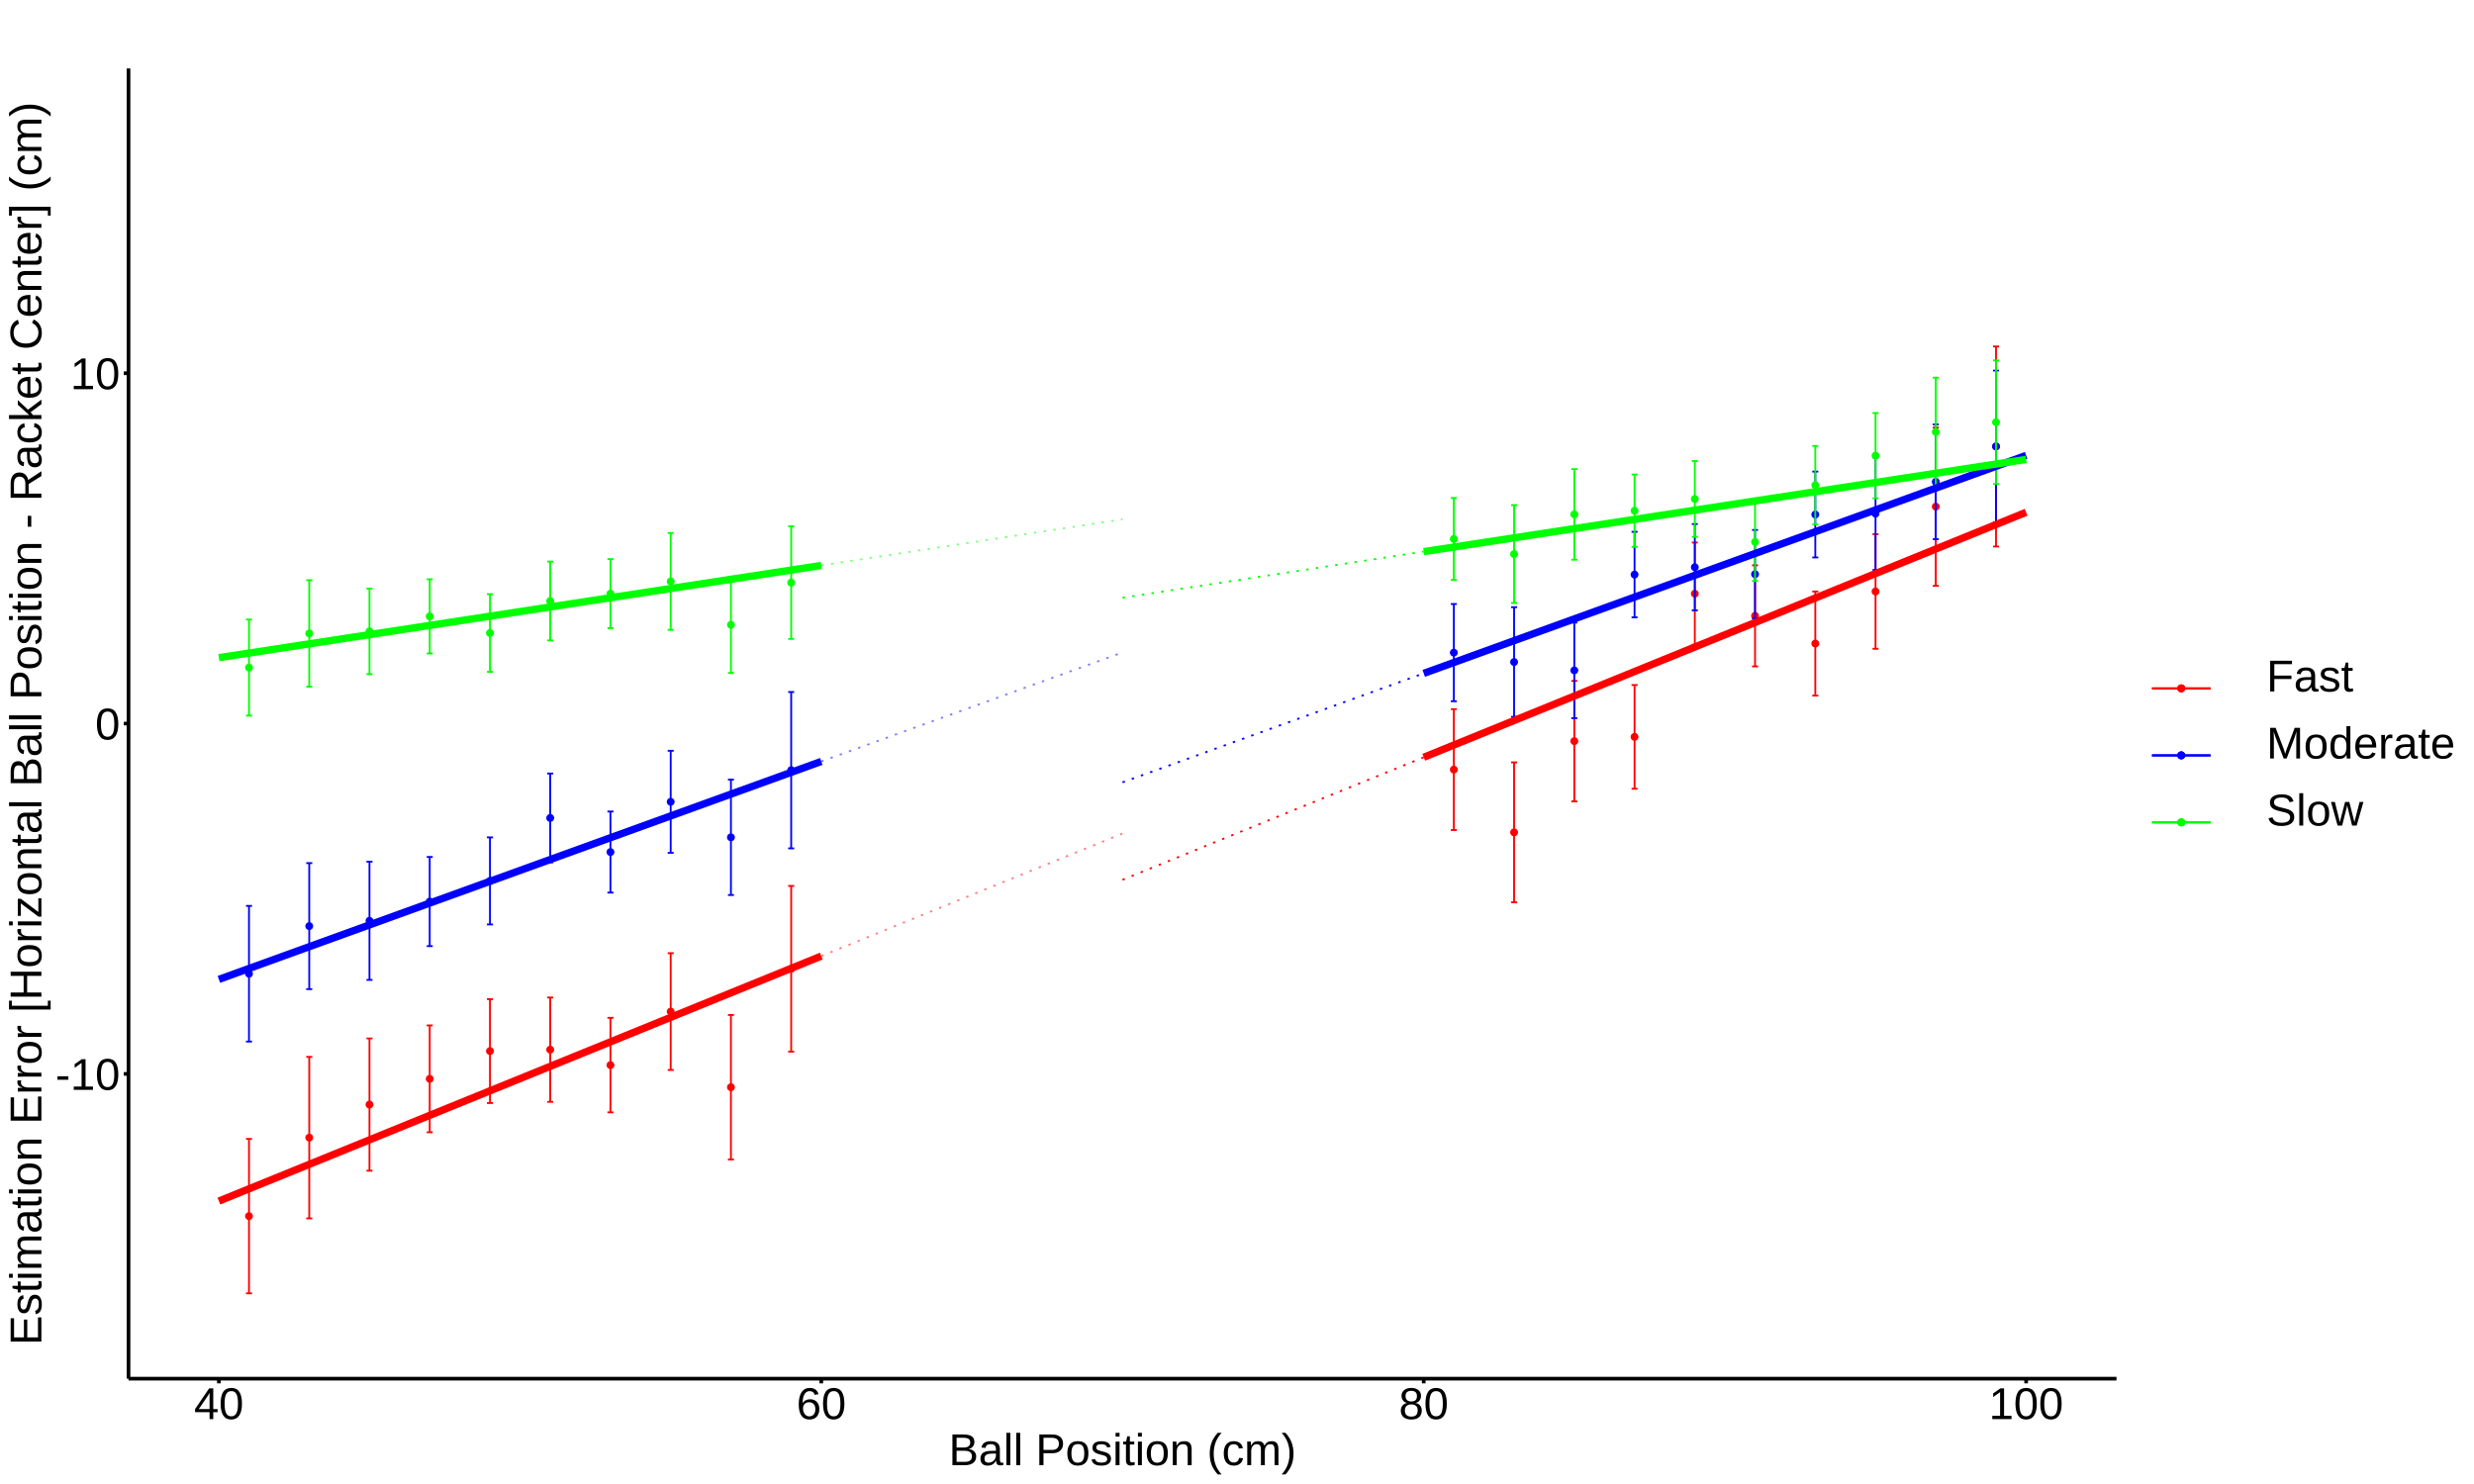
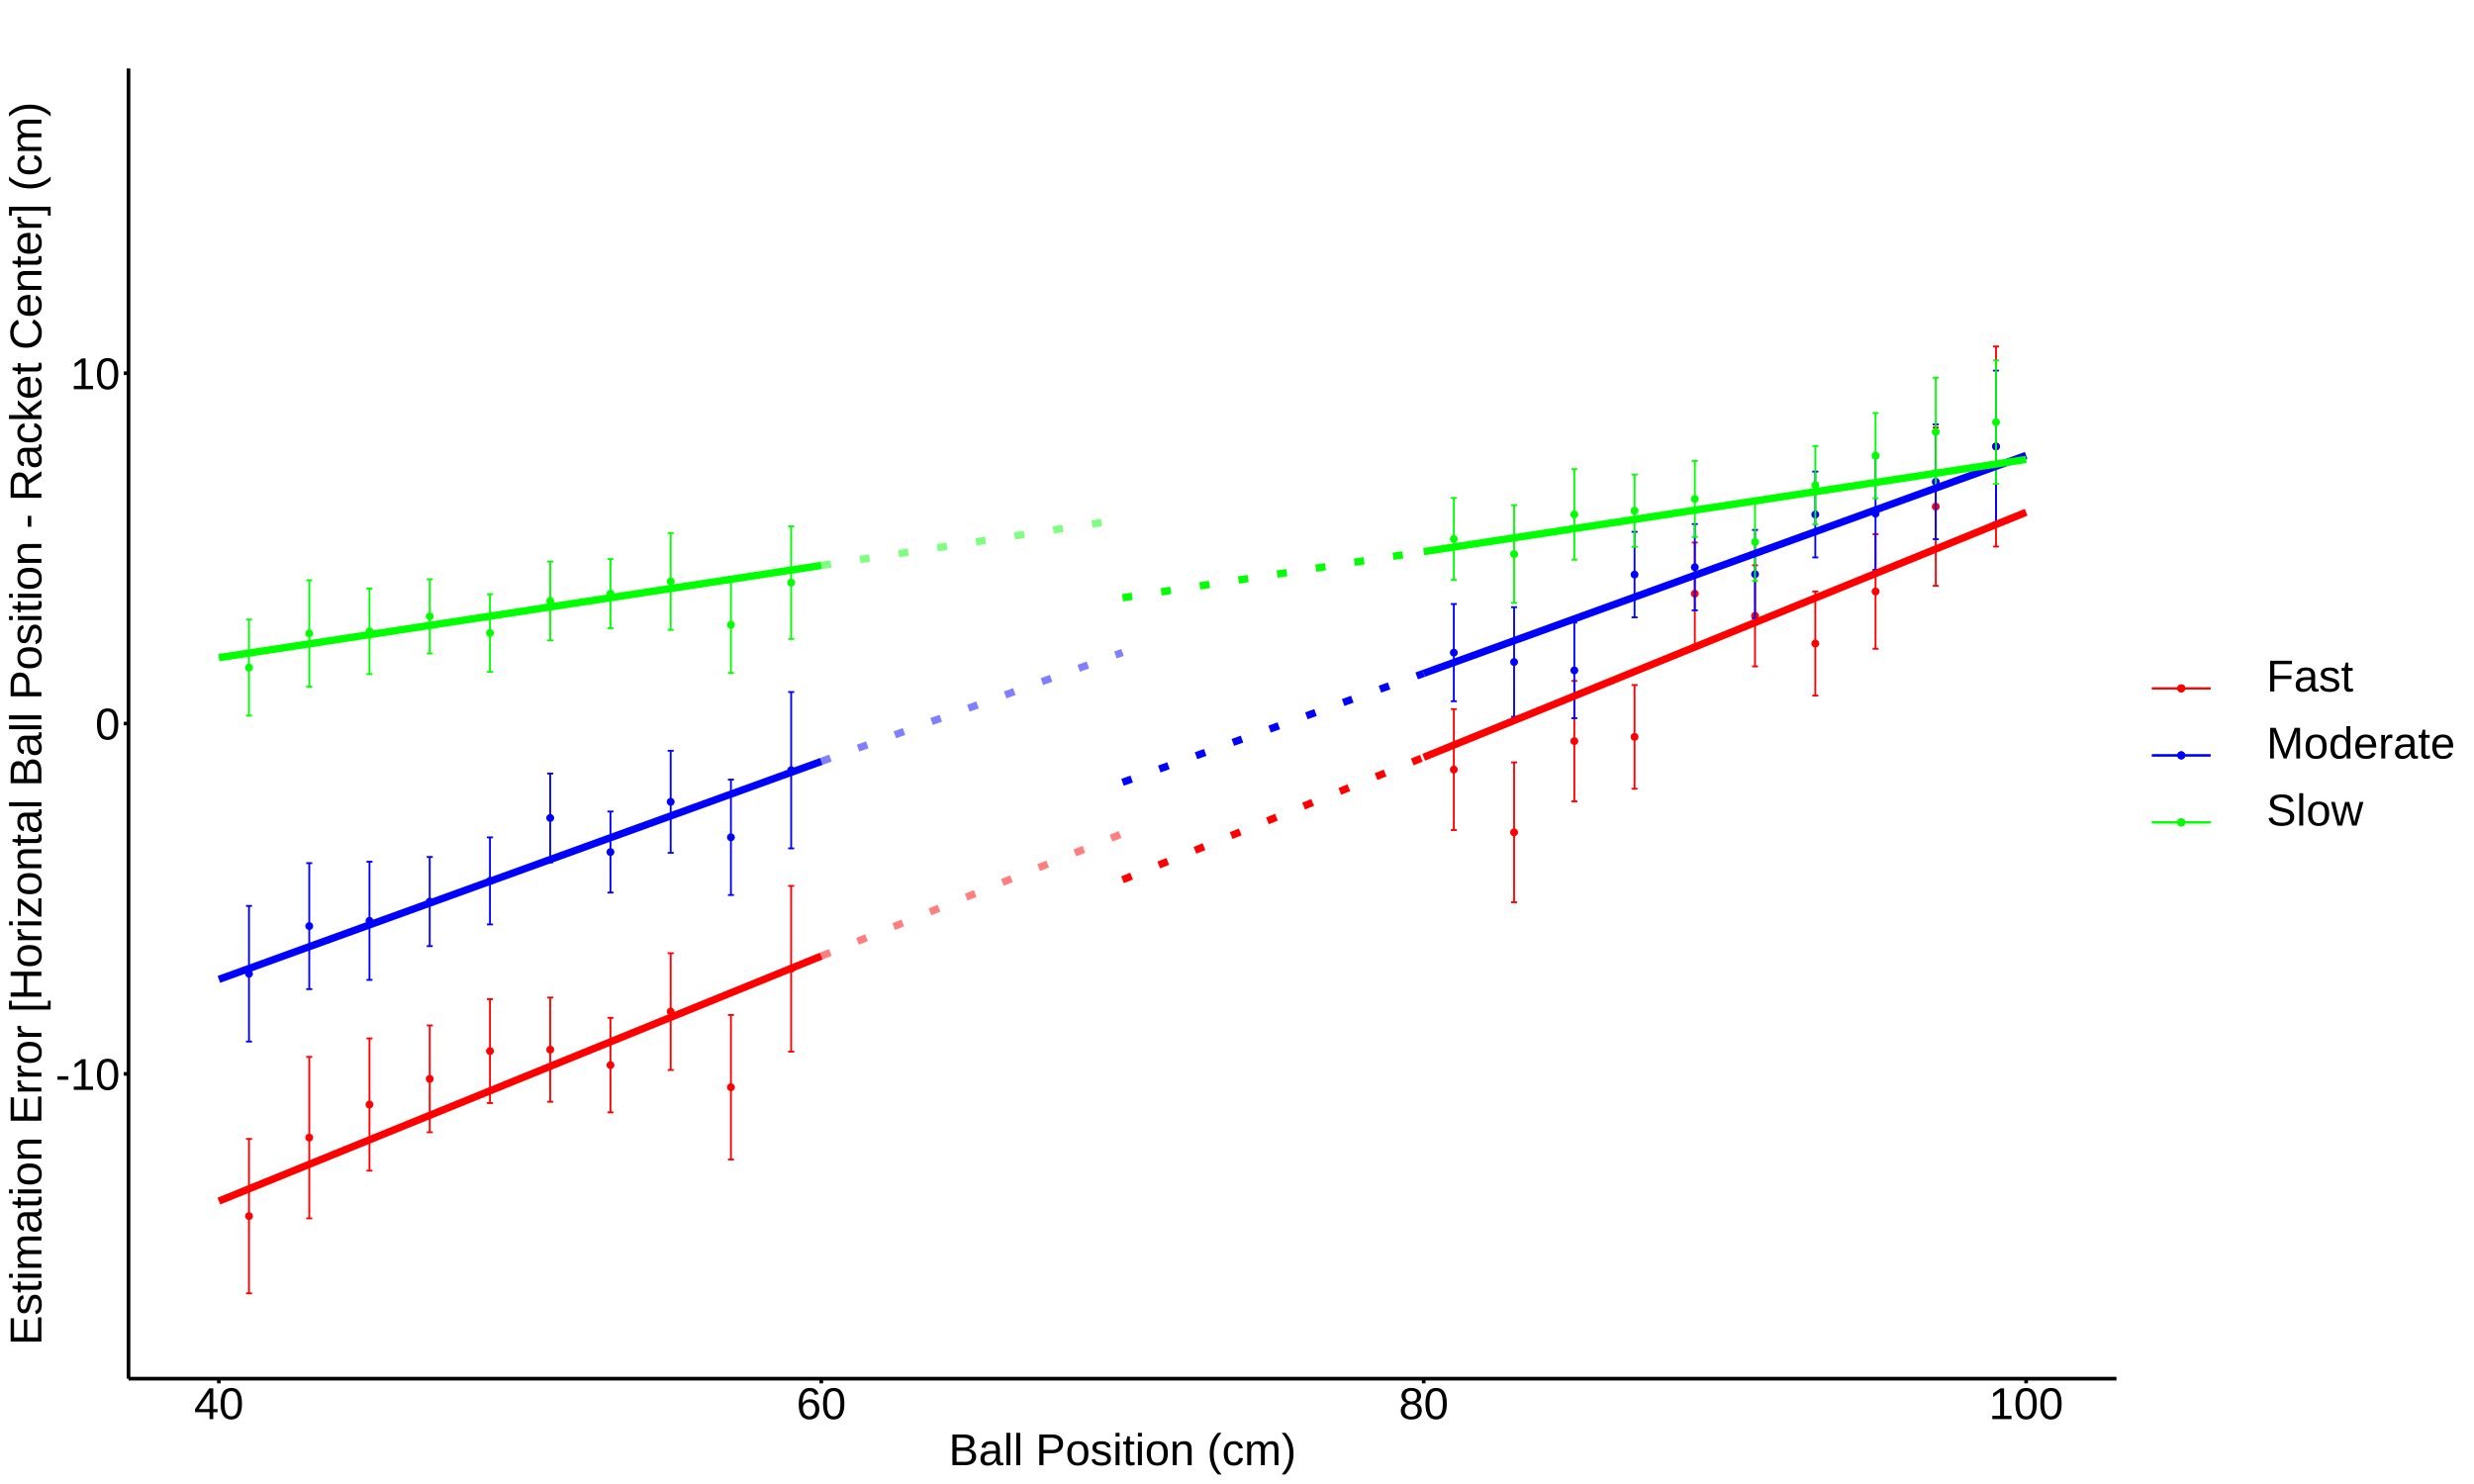
<svg xmlns="http://www.w3.org/2000/svg" class="svglite" width="1440.00pt" height="864.00pt" viewBox="0 0 1440.00 864.00">
  <defs>
    <style type="text/css">
    .svglite line, .svglite polyline, .svglite polygon, .svglite path, .svglite rect, .svglite circle {
      fill: none;
      stroke: #000000;
      stroke-linecap: round;
      stroke-linejoin: round;
      stroke-miterlimit: 10.00;
    }
    .svglite text {
      white-space: pre;
    }
  </style>
  </defs>
  <rect width="100%" height="100%" style="stroke: none; fill: none;" />
  <defs>
    <clipPath id="cpMC4wMHwxNDQwLjAwfDAuMDB8ODY0LjAw">
      <rect x="0.00" y="0.00" width="1440.00" height="864.00" />
    </clipPath>
  </defs>
  <g clip-path="url(#cpMC4wMHwxNDQwLjAwfDAuMDB8ODY0LjAw)">
</g>
  <defs>
    <clipPath id="cpNzQuODB8MTIzMS45MXwzOS44NXw4MDIuNjg=">
      <rect x="74.80" y="39.85" width="1157.11" height="762.83" />
    </clipPath>
  </defs>
  <g clip-path="url(#cpNzQuODB8MTIzMS45MXwzOS44NXw4MDIuNjg=)">
    <circle cx="144.93" cy="708.03" r="1.95" style="stroke-width: 0.71; stroke: #FF0000; fill: #FF0000;" />
    <circle cx="180.00" cy="662.34" r="1.95" style="stroke-width: 0.71; stroke: #FF0000; fill: #FF0000;" />
    <circle cx="215.06" cy="643.09" r="1.95" style="stroke-width: 0.71; stroke: #FF0000; fill: #FF0000;" />
    <circle cx="250.12" cy="628.12" r="1.95" style="stroke-width: 0.71; stroke: #FF0000; fill: #FF0000;" />
    <circle cx="285.19" cy="611.96" r="1.95" style="stroke-width: 0.71; stroke: #FF0000; fill: #FF0000;" />
    <circle cx="320.25" cy="611.12" r="1.95" style="stroke-width: 0.71; stroke: #FF0000; fill: #FF0000;" />
    <circle cx="355.32" cy="620.11" r="1.95" style="stroke-width: 0.71; stroke: #FF0000; fill: #FF0000;" />
    <circle cx="390.38" cy="588.96" r="1.95" style="stroke-width: 0.71; stroke: #FF0000; fill: #FF0000;" />
    <circle cx="425.44" cy="633.00" r="1.95" style="stroke-width: 0.71; stroke: #FF0000; fill: #FF0000;" />
    <circle cx="460.51" cy="564.04" r="1.95" style="stroke-width: 0.71; stroke: #FF0000; fill: #FF0000;" />
    <circle cx="846.21" cy="448.06" r="1.95" style="stroke-width: 0.71; stroke: #FF0000; fill: #FF0000;" />
    <circle cx="881.28" cy="484.60" r="1.95" style="stroke-width: 0.71; stroke: #FF0000; fill: #FF0000;" />
    <circle cx="916.34" cy="431.49" r="1.95" style="stroke-width: 0.71; stroke: #FF0000; fill: #FF0000;" />
    <circle cx="951.40" cy="429.02" r="1.95" style="stroke-width: 0.71; stroke: #FF0000; fill: #FF0000;" />
    <circle cx="986.47" cy="345.64" r="1.95" style="stroke-width: 0.71; stroke: #FF0000; fill: #FF0000;" />
    <circle cx="1021.53" cy="358.55" r="1.95" style="stroke-width: 0.71; stroke: #FF0000; fill: #FF0000;" />
    <circle cx="1056.60" cy="374.67" r="1.95" style="stroke-width: 0.71; stroke: #FF0000; fill: #FF0000;" />
    <circle cx="1091.66" cy="344.38" r="1.95" style="stroke-width: 0.71; stroke: #FF0000; fill: #FF0000;" />
    <circle cx="1126.72" cy="294.96" r="1.95" style="stroke-width: 0.71; stroke: #FF0000; fill: #FF0000;" />
    <circle cx="1161.79" cy="259.97" r="1.95" style="stroke-width: 0.71; stroke: #FF0000; fill: #FF0000;" />
    <polyline points="143.18,663.10 146.69,663.10 " style="stroke-width: 1.07; stroke: #FF0000; stroke-linecap: butt;" />
    <polyline points="144.93,663.10 144.93,752.97 " style="stroke-width: 1.07; stroke: #FF0000; stroke-linecap: butt;" />
    <polyline points="143.18,752.97 146.69,752.97 " style="stroke-width: 1.07; stroke: #FF0000; stroke-linecap: butt;" />
    <polyline points="178.24,615.33 181.75,615.33 " style="stroke-width: 1.07; stroke: #FF0000; stroke-linecap: butt;" />
    <polyline points="180.00,615.33 180.00,709.35 " style="stroke-width: 1.07; stroke: #FF0000; stroke-linecap: butt;" />
    <polyline points="178.24,709.35 181.75,709.35 " style="stroke-width: 1.07; stroke: #FF0000; stroke-linecap: butt;" />
    <polyline points="213.31,604.59 216.81,604.59 " style="stroke-width: 1.07; stroke: #FF0000; stroke-linecap: butt;" />
    <polyline points="215.06,604.59 215.06,681.59 " style="stroke-width: 1.07; stroke: #FF0000; stroke-linecap: butt;" />
    <polyline points="213.31,681.59 216.81,681.59 " style="stroke-width: 1.07; stroke: #FF0000; stroke-linecap: butt;" />
    <polyline points="248.37,597.01 251.88,597.01 " style="stroke-width: 1.07; stroke: #FF0000; stroke-linecap: butt;" />
    <polyline points="250.12,597.01 250.12,659.22 " style="stroke-width: 1.07; stroke: #FF0000; stroke-linecap: butt;" />
    <polyline points="248.37,659.22 251.88,659.22 " style="stroke-width: 1.07; stroke: #FF0000; stroke-linecap: butt;" />
    <polyline points="283.43,581.73 286.94,581.73 " style="stroke-width: 1.07; stroke: #FF0000; stroke-linecap: butt;" />
    <polyline points="285.19,581.73 285.19,642.19 " style="stroke-width: 1.07; stroke: #FF0000; stroke-linecap: butt;" />
    <polyline points="283.43,642.19 286.94,642.19 " style="stroke-width: 1.07; stroke: #FF0000; stroke-linecap: butt;" />
    <polyline points="318.50,580.75 322.01,580.75 " style="stroke-width: 1.07; stroke: #FF0000; stroke-linecap: butt;" />
    <polyline points="320.25,580.75 320.25,641.49 " style="stroke-width: 1.07; stroke: #FF0000; stroke-linecap: butt;" />
    <polyline points="318.50,641.49 322.01,641.49 " style="stroke-width: 1.07; stroke: #FF0000; stroke-linecap: butt;" />
    <polyline points="353.56,592.59 357.07,592.59 " style="stroke-width: 1.07; stroke: #FF0000; stroke-linecap: butt;" />
    <polyline points="355.32,592.59 355.32,647.62 " style="stroke-width: 1.07; stroke: #FF0000; stroke-linecap: butt;" />
    <polyline points="353.56,647.62 357.07,647.62 " style="stroke-width: 1.07; stroke: #FF0000; stroke-linecap: butt;" />
    <polyline points="388.63,554.94 392.13,554.94 " style="stroke-width: 1.07; stroke: #FF0000; stroke-linecap: butt;" />
    <polyline points="390.38,554.94 390.38,622.98 " style="stroke-width: 1.07; stroke: #FF0000; stroke-linecap: butt;" />
    <polyline points="388.63,622.98 392.13,622.98 " style="stroke-width: 1.07; stroke: #FF0000; stroke-linecap: butt;" />
    <polyline points="423.69,590.94 427.20,590.94 " style="stroke-width: 1.07; stroke: #FF0000; stroke-linecap: butt;" />
    <polyline points="425.44,590.94 425.44,675.07 " style="stroke-width: 1.07; stroke: #FF0000; stroke-linecap: butt;" />
    <polyline points="423.69,675.07 427.20,675.07 " style="stroke-width: 1.07; stroke: #FF0000; stroke-linecap: butt;" />
    <polyline points="458.75,515.78 462.26,515.78 " style="stroke-width: 1.07; stroke: #FF0000; stroke-linecap: butt;" />
    <polyline points="460.51,515.78 460.51,612.29 " style="stroke-width: 1.07; stroke: #FF0000; stroke-linecap: butt;" />
    <polyline points="458.75,612.29 462.26,612.29 " style="stroke-width: 1.07; stroke: #FF0000; stroke-linecap: butt;" />
    <polyline points="844.46,412.86 847.96,412.86 " style="stroke-width: 1.07; stroke: #FF0000; stroke-linecap: butt;" />
    <polyline points="846.21,412.86 846.21,483.27 " style="stroke-width: 1.07; stroke: #FF0000; stroke-linecap: butt;" />
    <polyline points="844.46,483.27 847.96,483.27 " style="stroke-width: 1.07; stroke: #FF0000; stroke-linecap: butt;" />
    <polyline points="879.52,443.88 883.03,443.88 " style="stroke-width: 1.07; stroke: #FF0000; stroke-linecap: butt;" />
    <polyline points="881.28,443.88 881.28,525.31 " style="stroke-width: 1.07; stroke: #FF0000; stroke-linecap: butt;" />
    <polyline points="879.52,525.31 883.03,525.31 " style="stroke-width: 1.07; stroke: #FF0000; stroke-linecap: butt;" />
    <polyline points="914.59,396.42 918.09,396.42 " style="stroke-width: 1.07; stroke: #FF0000; stroke-linecap: butt;" />
    <polyline points="916.34,396.42 916.34,466.57 " style="stroke-width: 1.07; stroke: #FF0000; stroke-linecap: butt;" />
    <polyline points="914.59,466.57 918.09,466.57 " style="stroke-width: 1.07; stroke: #FF0000; stroke-linecap: butt;" />
    <polyline points="949.65,398.83 953.16,398.83 " style="stroke-width: 1.07; stroke: #FF0000; stroke-linecap: butt;" />
    <polyline points="951.40,398.83 951.40,459.21 " style="stroke-width: 1.07; stroke: #FF0000; stroke-linecap: butt;" />
    <polyline points="949.65,459.21 953.16,459.21 " style="stroke-width: 1.07; stroke: #FF0000; stroke-linecap: butt;" />
    <polyline points="984.71,315.89 988.22,315.89 " style="stroke-width: 1.07; stroke: #FF0000; stroke-linecap: butt;" />
    <polyline points="986.47,315.89 986.47,375.39 " style="stroke-width: 1.07; stroke: #FF0000; stroke-linecap: butt;" />
    <polyline points="984.71,375.39 988.22,375.39 " style="stroke-width: 1.07; stroke: #FF0000; stroke-linecap: butt;" />
    <polyline points="1019.78,329.11 1023.28,329.11 " style="stroke-width: 1.07; stroke: #FF0000; stroke-linecap: butt;" />
    <polyline points="1021.53,329.11 1021.53,388.00 " style="stroke-width: 1.07; stroke: #FF0000; stroke-linecap: butt;" />
    <polyline points="1019.78,388.00 1023.28,388.00 " style="stroke-width: 1.07; stroke: #FF0000; stroke-linecap: butt;" />
    <polyline points="1054.84,344.37 1058.35,344.37 " style="stroke-width: 1.07; stroke: #FF0000; stroke-linecap: butt;" />
    <polyline points="1056.60,344.37 1056.60,404.98 " style="stroke-width: 1.07; stroke: #FF0000; stroke-linecap: butt;" />
    <polyline points="1054.84,404.98 1058.35,404.98 " style="stroke-width: 1.07; stroke: #FF0000; stroke-linecap: butt;" />
    <polyline points="1089.91,311.01 1093.41,311.01 " style="stroke-width: 1.07; stroke: #FF0000; stroke-linecap: butt;" />
    <polyline points="1091.66,311.01 1091.66,377.75 " style="stroke-width: 1.07; stroke: #FF0000; stroke-linecap: butt;" />
    <polyline points="1089.91,377.75 1093.41,377.75 " style="stroke-width: 1.07; stroke: #FF0000; stroke-linecap: butt;" />
    <polyline points="1124.97,248.86 1128.48,248.86 " style="stroke-width: 1.07; stroke: #FF0000; stroke-linecap: butt;" />
    <polyline points="1126.72,248.86 1126.72,341.06 " style="stroke-width: 1.07; stroke: #FF0000; stroke-linecap: butt;" />
    <polyline points="1124.97,341.06 1128.48,341.06 " style="stroke-width: 1.07; stroke: #FF0000; stroke-linecap: butt;" />
    <polyline points="1160.03,201.73 1163.54,201.73 " style="stroke-width: 1.07; stroke: #FF0000; stroke-linecap: butt;" />
    <polyline points="1161.79,201.73 1161.79,318.20 " style="stroke-width: 1.07; stroke: #FF0000; stroke-linecap: butt;" />
    <polyline points="1160.03,318.20 1163.54,318.20 " style="stroke-width: 1.07; stroke: #FF0000; stroke-linecap: butt;" />
    <circle cx="144.93" cy="566.92" r="1.95" style="stroke-width: 0.71; stroke: #0000FF; fill: #0000FF;" />
    <circle cx="180.00" cy="539.19" r="1.95" style="stroke-width: 0.71; stroke: #0000FF; fill: #0000FF;" />
    <circle cx="215.06" cy="536.10" r="1.95" style="stroke-width: 0.71; stroke: #0000FF; fill: #0000FF;" />
    <circle cx="250.12" cy="524.89" r="1.95" style="stroke-width: 0.71; stroke: #0000FF; fill: #0000FF;" />
    <circle cx="285.19" cy="512.88" r="1.95" style="stroke-width: 0.71; stroke: #0000FF; fill: #0000FF;" />
    <circle cx="320.25" cy="476.23" r="1.95" style="stroke-width: 0.71; stroke: #0000FF; fill: #0000FF;" />
    <circle cx="355.32" cy="496.08" r="1.95" style="stroke-width: 0.71; stroke: #0000FF; fill: #0000FF;" />
    <circle cx="390.38" cy="466.82" r="1.95" style="stroke-width: 0.71; stroke: #0000FF; fill: #0000FF;" />
    <circle cx="425.44" cy="487.49" r="1.95" style="stroke-width: 0.71; stroke: #0000FF; fill: #0000FF;" />
    <circle cx="460.51" cy="448.41" r="1.95" style="stroke-width: 0.71; stroke: #0000FF; fill: #0000FF;" />
    <circle cx="846.21" cy="379.97" r="1.95" style="stroke-width: 0.71; stroke: #0000FF; fill: #0000FF;" />
    <circle cx="881.28" cy="385.43" r="1.95" style="stroke-width: 0.71; stroke: #0000FF; fill: #0000FF;" />
    <circle cx="916.34" cy="390.31" r="1.95" style="stroke-width: 0.71; stroke: #0000FF; fill: #0000FF;" />
    <circle cx="951.40" cy="334.53" r="1.95" style="stroke-width: 0.71; stroke: #0000FF; fill: #0000FF;" />
    <circle cx="986.47" cy="330.24" r="1.95" style="stroke-width: 0.71; stroke: #0000FF; fill: #0000FF;" />
    <circle cx="1021.53" cy="334.31" r="1.95" style="stroke-width: 0.71; stroke: #0000FF; fill: #0000FF;" />
    <circle cx="1056.60" cy="299.57" r="1.95" style="stroke-width: 0.71; stroke: #0000FF; fill: #0000FF;" />
    <circle cx="1091.66" cy="299.06" r="1.95" style="stroke-width: 0.71; stroke: #0000FF; fill: #0000FF;" />
    <circle cx="1126.72" cy="280.52" r="1.95" style="stroke-width: 0.71; stroke: #0000FF; fill: #0000FF;" />
    <circle cx="1161.79" cy="259.91" r="1.95" style="stroke-width: 0.71; stroke: #0000FF; fill: #0000FF;" />
    <polyline points="143.18,527.41 146.69,527.41 " style="stroke-width: 1.07; stroke: #0000FF; stroke-linecap: butt;" />
    <polyline points="144.93,527.41 144.93,606.43 " style="stroke-width: 1.07; stroke: #0000FF; stroke-linecap: butt;" />
    <polyline points="143.18,606.43 146.69,606.43 " style="stroke-width: 1.07; stroke: #0000FF; stroke-linecap: butt;" />
    <polyline points="178.24,502.51 181.75,502.51 " style="stroke-width: 1.07; stroke: #0000FF; stroke-linecap: butt;" />
    <polyline points="180.00,502.51 180.00,575.87 " style="stroke-width: 1.07; stroke: #0000FF; stroke-linecap: butt;" />
    <polyline points="178.24,575.87 181.75,575.87 " style="stroke-width: 1.07; stroke: #0000FF; stroke-linecap: butt;" />
    <polyline points="213.31,501.71 216.81,501.71 " style="stroke-width: 1.07; stroke: #0000FF; stroke-linecap: butt;" />
    <polyline points="215.06,501.71 215.06,570.50 " style="stroke-width: 1.07; stroke: #0000FF; stroke-linecap: butt;" />
    <polyline points="213.31,570.50 216.81,570.50 " style="stroke-width: 1.07; stroke: #0000FF; stroke-linecap: butt;" />
    <polyline points="248.37,498.92 251.88,498.92 " style="stroke-width: 1.07; stroke: #0000FF; stroke-linecap: butt;" />
    <polyline points="250.12,498.92 250.12,550.85 " style="stroke-width: 1.07; stroke: #0000FF; stroke-linecap: butt;" />
    <polyline points="248.37,550.85 251.88,550.85 " style="stroke-width: 1.07; stroke: #0000FF; stroke-linecap: butt;" />
    <polyline points="283.43,487.53 286.94,487.53 " style="stroke-width: 1.07; stroke: #0000FF; stroke-linecap: butt;" />
    <polyline points="285.19,487.53 285.19,538.23 " style="stroke-width: 1.07; stroke: #0000FF; stroke-linecap: butt;" />
    <polyline points="283.43,538.23 286.94,538.23 " style="stroke-width: 1.07; stroke: #0000FF; stroke-linecap: butt;" />
    <polyline points="318.50,450.37 322.01,450.37 " style="stroke-width: 1.07; stroke: #0000FF; stroke-linecap: butt;" />
    <polyline points="320.25,450.37 320.25,502.10 " style="stroke-width: 1.07; stroke: #0000FF; stroke-linecap: butt;" />
    <polyline points="318.50,502.10 322.01,502.10 " style="stroke-width: 1.07; stroke: #0000FF; stroke-linecap: butt;" />
    <polyline points="353.56,472.48 357.07,472.48 " style="stroke-width: 1.07; stroke: #0000FF; stroke-linecap: butt;" />
    <polyline points="355.32,472.48 355.32,519.68 " style="stroke-width: 1.07; stroke: #0000FF; stroke-linecap: butt;" />
    <polyline points="353.56,519.68 357.07,519.68 " style="stroke-width: 1.07; stroke: #0000FF; stroke-linecap: butt;" />
    <polyline points="388.63,437.12 392.13,437.12 " style="stroke-width: 1.07; stroke: #0000FF; stroke-linecap: butt;" />
    <polyline points="390.38,437.12 390.38,496.53 " style="stroke-width: 1.07; stroke: #0000FF; stroke-linecap: butt;" />
    <polyline points="388.63,496.53 392.13,496.53 " style="stroke-width: 1.07; stroke: #0000FF; stroke-linecap: butt;" />
    <polyline points="423.69,453.89 427.20,453.89 " style="stroke-width: 1.07; stroke: #0000FF; stroke-linecap: butt;" />
    <polyline points="425.44,453.89 425.44,521.10 " style="stroke-width: 1.07; stroke: #0000FF; stroke-linecap: butt;" />
    <polyline points="423.69,521.10 427.20,521.10 " style="stroke-width: 1.07; stroke: #0000FF; stroke-linecap: butt;" />
    <polyline points="458.75,402.89 462.26,402.89 " style="stroke-width: 1.07; stroke: #0000FF; stroke-linecap: butt;" />
    <polyline points="460.51,402.89 460.51,493.94 " style="stroke-width: 1.07; stroke: #0000FF; stroke-linecap: butt;" />
    <polyline points="458.75,493.94 462.26,493.94 " style="stroke-width: 1.07; stroke: #0000FF; stroke-linecap: butt;" />
    <polyline points="844.46,351.67 847.96,351.67 " style="stroke-width: 1.07; stroke: #0000FF; stroke-linecap: butt;" />
    <polyline points="846.21,351.67 846.21,408.28 " style="stroke-width: 1.07; stroke: #0000FF; stroke-linecap: butt;" />
    <polyline points="844.46,408.28 847.96,408.28 " style="stroke-width: 1.07; stroke: #0000FF; stroke-linecap: butt;" />
    <polyline points="879.52,353.52 883.03,353.52 " style="stroke-width: 1.07; stroke: #0000FF; stroke-linecap: butt;" />
    <polyline points="881.28,353.52 881.28,417.34 " style="stroke-width: 1.07; stroke: #0000FF; stroke-linecap: butt;" />
    <polyline points="879.52,417.34 883.03,417.34 " style="stroke-width: 1.07; stroke: #0000FF; stroke-linecap: butt;" />
    <polyline points="914.59,362.47 918.09,362.47 " style="stroke-width: 1.07; stroke: #0000FF; stroke-linecap: butt;" />
    <polyline points="916.34,362.47 916.34,418.15 " style="stroke-width: 1.07; stroke: #0000FF; stroke-linecap: butt;" />
    <polyline points="914.59,418.15 918.09,418.15 " style="stroke-width: 1.07; stroke: #0000FF; stroke-linecap: butt;" />
    <polyline points="949.65,309.62 953.16,309.62 " style="stroke-width: 1.07; stroke: #0000FF; stroke-linecap: butt;" />
    <polyline points="951.40,309.62 951.40,359.44 " style="stroke-width: 1.07; stroke: #0000FF; stroke-linecap: butt;" />
    <polyline points="949.65,359.44 953.16,359.44 " style="stroke-width: 1.07; stroke: #0000FF; stroke-linecap: butt;" />
    <polyline points="984.71,305.11 988.22,305.11 " style="stroke-width: 1.07; stroke: #0000FF; stroke-linecap: butt;" />
    <polyline points="986.47,305.11 986.47,355.37 " style="stroke-width: 1.07; stroke: #0000FF; stroke-linecap: butt;" />
    <polyline points="984.71,355.37 988.22,355.37 " style="stroke-width: 1.07; stroke: #0000FF; stroke-linecap: butt;" />
    <polyline points="1019.78,308.56 1023.28,308.56 " style="stroke-width: 1.07; stroke: #0000FF; stroke-linecap: butt;" />
    <polyline points="1021.53,308.56 1021.53,360.07 " style="stroke-width: 1.07; stroke: #0000FF; stroke-linecap: butt;" />
    <polyline points="1019.78,360.07 1023.28,360.07 " style="stroke-width: 1.07; stroke: #0000FF; stroke-linecap: butt;" />
    <polyline points="1054.84,274.57 1058.35,274.57 " style="stroke-width: 1.07; stroke: #0000FF; stroke-linecap: butt;" />
    <polyline points="1056.60,274.57 1056.60,324.56 " style="stroke-width: 1.07; stroke: #0000FF; stroke-linecap: butt;" />
    <polyline points="1054.84,324.56 1058.35,324.56 " style="stroke-width: 1.07; stroke: #0000FF; stroke-linecap: butt;" />
    <polyline points="1089.91,266.32 1093.41,266.32 " style="stroke-width: 1.07; stroke: #0000FF; stroke-linecap: butt;" />
    <polyline points="1091.66,266.32 1091.66,331.79 " style="stroke-width: 1.07; stroke: #0000FF; stroke-linecap: butt;" />
    <polyline points="1089.91,331.79 1093.41,331.79 " style="stroke-width: 1.07; stroke: #0000FF; stroke-linecap: butt;" />
    <polyline points="1124.97,247.11 1128.48,247.11 " style="stroke-width: 1.07; stroke: #0000FF; stroke-linecap: butt;" />
    <polyline points="1126.72,247.11 1126.72,313.92 " style="stroke-width: 1.07; stroke: #0000FF; stroke-linecap: butt;" />
    <polyline points="1124.97,313.92 1128.48,313.92 " style="stroke-width: 1.07; stroke: #0000FF; stroke-linecap: butt;" />
    <polyline points="1160.03,215.75 1163.54,215.75 " style="stroke-width: 1.07; stroke: #0000FF; stroke-linecap: butt;" />
    <polyline points="1161.79,215.75 1161.79,304.06 " style="stroke-width: 1.07; stroke: #0000FF; stroke-linecap: butt;" />
    <polyline points="1160.03,304.06 1163.54,304.06 " style="stroke-width: 1.07; stroke: #0000FF; stroke-linecap: butt;" />
    <circle cx="144.93" cy="388.67" r="1.95" style="stroke-width: 0.71; stroke: #00FF00; fill: #00FF00;" />
    <circle cx="180.00" cy="368.78" r="1.95" style="stroke-width: 0.71; stroke: #00FF00; fill: #00FF00;" />
    <circle cx="215.06" cy="367.58" r="1.95" style="stroke-width: 0.71; stroke: #00FF00; fill: #00FF00;" />
    <circle cx="250.12" cy="358.85" r="1.95" style="stroke-width: 0.71; stroke: #00FF00; fill: #00FF00;" />
    <circle cx="285.19" cy="368.54" r="1.95" style="stroke-width: 0.71; stroke: #00FF00; fill: #00FF00;" />
    <circle cx="320.25" cy="349.91" r="1.95" style="stroke-width: 0.71; stroke: #00FF00; fill: #00FF00;" />
    <circle cx="355.32" cy="345.62" r="1.95" style="stroke-width: 0.71; stroke: #00FF00; fill: #00FF00;" />
    <circle cx="390.38" cy="338.52" r="1.95" style="stroke-width: 0.71; stroke: #00FF00; fill: #00FF00;" />
    <circle cx="425.44" cy="363.76" r="1.95" style="stroke-width: 0.71; stroke: #00FF00; fill: #00FF00;" />
    <circle cx="460.51" cy="339.22" r="1.95" style="stroke-width: 0.71; stroke: #00FF00; fill: #00FF00;" />
    <circle cx="846.21" cy="313.79" r="1.95" style="stroke-width: 0.71; stroke: #00FF00; fill: #00FF00;" />
    <circle cx="881.28" cy="322.59" r="1.95" style="stroke-width: 0.71; stroke: #00FF00; fill: #00FF00;" />
    <circle cx="916.34" cy="299.49" r="1.95" style="stroke-width: 0.71; stroke: #00FF00; fill: #00FF00;" />
    <circle cx="951.40" cy="297.37" r="1.95" style="stroke-width: 0.71; stroke: #00FF00; fill: #00FF00;" />
    <circle cx="986.47" cy="290.50" r="1.95" style="stroke-width: 0.71; stroke: #00FF00; fill: #00FF00;" />
    <circle cx="1021.53" cy="315.55" r="1.95" style="stroke-width: 0.71; stroke: #00FF00; fill: #00FF00;" />
    <circle cx="1056.60" cy="282.47" r="1.95" style="stroke-width: 0.71; stroke: #00FF00; fill: #00FF00;" />
    <circle cx="1091.66" cy="265.29" r="1.95" style="stroke-width: 0.71; stroke: #00FF00; fill: #00FF00;" />
    <circle cx="1126.72" cy="251.45" r="1.95" style="stroke-width: 0.71; stroke: #00FF00; fill: #00FF00;" />
    <circle cx="1161.79" cy="245.82" r="1.95" style="stroke-width: 0.71; stroke: #00FF00; fill: #00FF00;" />
    <polyline points="143.18,360.71 146.69,360.71 " style="stroke-width: 1.07; stroke: #00FF00; stroke-linecap: butt;" />
    <polyline points="144.93,360.71 144.93,416.63 " style="stroke-width: 1.07; stroke: #00FF00; stroke-linecap: butt;" />
    <polyline points="143.18,416.63 146.69,416.63 " style="stroke-width: 1.07; stroke: #00FF00; stroke-linecap: butt;" />
    <polyline points="178.24,337.79 181.75,337.79 " style="stroke-width: 1.07; stroke: #00FF00; stroke-linecap: butt;" />
    <polyline points="180.00,337.79 180.00,399.77 " style="stroke-width: 1.07; stroke: #00FF00; stroke-linecap: butt;" />
    <polyline points="178.24,399.77 181.75,399.77 " style="stroke-width: 1.07; stroke: #00FF00; stroke-linecap: butt;" />
    <polyline points="213.31,342.67 216.81,342.67 " style="stroke-width: 1.07; stroke: #00FF00; stroke-linecap: butt;" />
    <polyline points="215.06,342.67 215.06,392.50 " style="stroke-width: 1.07; stroke: #00FF00; stroke-linecap: butt;" />
    <polyline points="213.31,392.50 216.81,392.50 " style="stroke-width: 1.07; stroke: #00FF00; stroke-linecap: butt;" />
    <polyline points="248.37,337.27 251.88,337.27 " style="stroke-width: 1.07; stroke: #00FF00; stroke-linecap: butt;" />
    <polyline points="250.12,337.27 250.12,380.43 " style="stroke-width: 1.07; stroke: #00FF00; stroke-linecap: butt;" />
    <polyline points="248.37,380.43 251.88,380.43 " style="stroke-width: 1.07; stroke: #00FF00; stroke-linecap: butt;" />
    <polyline points="283.43,345.92 286.94,345.92 " style="stroke-width: 1.07; stroke: #00FF00; stroke-linecap: butt;" />
    <polyline points="285.19,345.92 285.19,391.17 " style="stroke-width: 1.07; stroke: #00FF00; stroke-linecap: butt;" />
    <polyline points="283.43,391.17 286.94,391.17 " style="stroke-width: 1.07; stroke: #00FF00; stroke-linecap: butt;" />
    <polyline points="318.50,326.94 322.01,326.94 " style="stroke-width: 1.07; stroke: #00FF00; stroke-linecap: butt;" />
    <polyline points="320.25,326.94 320.25,372.87 " style="stroke-width: 1.07; stroke: #00FF00; stroke-linecap: butt;" />
    <polyline points="318.50,372.87 322.01,372.87 " style="stroke-width: 1.07; stroke: #00FF00; stroke-linecap: butt;" />
    <polyline points="353.56,325.51 357.07,325.51 " style="stroke-width: 1.07; stroke: #00FF00; stroke-linecap: butt;" />
    <polyline points="355.32,325.51 355.32,365.73 " style="stroke-width: 1.07; stroke: #00FF00; stroke-linecap: butt;" />
    <polyline points="353.56,365.73 357.07,365.73 " style="stroke-width: 1.07; stroke: #00FF00; stroke-linecap: butt;" />
    <polyline points="388.63,310.32 392.13,310.32 " style="stroke-width: 1.07; stroke: #00FF00; stroke-linecap: butt;" />
    <polyline points="390.38,310.32 390.38,366.72 " style="stroke-width: 1.07; stroke: #00FF00; stroke-linecap: butt;" />
    <polyline points="388.63,366.72 392.13,366.72 " style="stroke-width: 1.07; stroke: #00FF00; stroke-linecap: butt;" />
    <polyline points="423.69,335.72 427.20,335.72 " style="stroke-width: 1.07; stroke: #00FF00; stroke-linecap: butt;" />
    <polyline points="425.44,335.72 425.44,391.80 " style="stroke-width: 1.07; stroke: #00FF00; stroke-linecap: butt;" />
    <polyline points="423.69,391.80 427.20,391.80 " style="stroke-width: 1.07; stroke: #00FF00; stroke-linecap: butt;" />
    <polyline points="458.75,306.43 462.26,306.43 " style="stroke-width: 1.07; stroke: #00FF00; stroke-linecap: butt;" />
    <polyline points="460.51,306.43 460.51,372.00 " style="stroke-width: 1.07; stroke: #00FF00; stroke-linecap: butt;" />
    <polyline points="458.75,372.00 462.26,372.00 " style="stroke-width: 1.07; stroke: #00FF00; stroke-linecap: butt;" />
    <polyline points="844.46,289.91 847.96,289.91 " style="stroke-width: 1.07; stroke: #00FF00; stroke-linecap: butt;" />
    <polyline points="846.21,289.91 846.21,337.66 " style="stroke-width: 1.07; stroke: #00FF00; stroke-linecap: butt;" />
    <polyline points="844.46,337.66 847.96,337.66 " style="stroke-width: 1.07; stroke: #00FF00; stroke-linecap: butt;" />
    <polyline points="879.52,294.10 883.03,294.10 " style="stroke-width: 1.07; stroke: #00FF00; stroke-linecap: butt;" />
    <polyline points="881.28,294.10 881.28,351.07 " style="stroke-width: 1.07; stroke: #00FF00; stroke-linecap: butt;" />
    <polyline points="879.52,351.07 883.03,351.07 " style="stroke-width: 1.07; stroke: #00FF00; stroke-linecap: butt;" />
    <polyline points="914.59,273.12 918.09,273.12 " style="stroke-width: 1.07; stroke: #00FF00; stroke-linecap: butt;" />
    <polyline points="916.34,273.12 916.34,325.87 " style="stroke-width: 1.07; stroke: #00FF00; stroke-linecap: butt;" />
    <polyline points="914.59,325.87 918.09,325.87 " style="stroke-width: 1.07; stroke: #00FF00; stroke-linecap: butt;" />
    <polyline points="949.65,276.30 953.16,276.30 " style="stroke-width: 1.07; stroke: #00FF00; stroke-linecap: butt;" />
    <polyline points="951.40,276.30 951.40,318.43 " style="stroke-width: 1.07; stroke: #00FF00; stroke-linecap: butt;" />
    <polyline points="949.65,318.43 953.16,318.43 " style="stroke-width: 1.07; stroke: #00FF00; stroke-linecap: butt;" />
    <polyline points="984.71,268.40 988.22,268.40 " style="stroke-width: 1.07; stroke: #00FF00; stroke-linecap: butt;" />
    <polyline points="986.47,268.40 986.47,312.59 " style="stroke-width: 1.07; stroke: #00FF00; stroke-linecap: butt;" />
    <polyline points="984.71,312.59 988.22,312.59 " style="stroke-width: 1.07; stroke: #00FF00; stroke-linecap: butt;" />
    <polyline points="1019.78,292.84 1023.28,292.84 " style="stroke-width: 1.07; stroke: #00FF00; stroke-linecap: butt;" />
    <polyline points="1021.53,292.84 1021.53,338.26 " style="stroke-width: 1.07; stroke: #00FF00; stroke-linecap: butt;" />
    <polyline points="1019.78,338.26 1023.28,338.26 " style="stroke-width: 1.07; stroke: #00FF00; stroke-linecap: butt;" />
    <polyline points="1054.84,259.64 1058.35,259.64 " style="stroke-width: 1.07; stroke: #00FF00; stroke-linecap: butt;" />
    <polyline points="1056.60,259.64 1056.60,305.30 " style="stroke-width: 1.07; stroke: #00FF00; stroke-linecap: butt;" />
    <polyline points="1054.84,305.30 1058.35,305.30 " style="stroke-width: 1.07; stroke: #00FF00; stroke-linecap: butt;" />
    <polyline points="1089.91,240.46 1093.41,240.46 " style="stroke-width: 1.07; stroke: #00FF00; stroke-linecap: butt;" />
    <polyline points="1091.66,240.46 1091.66,290.13 " style="stroke-width: 1.07; stroke: #00FF00; stroke-linecap: butt;" />
    <polyline points="1089.91,290.13 1093.41,290.13 " style="stroke-width: 1.07; stroke: #00FF00; stroke-linecap: butt;" />
    <polyline points="1124.97,219.89 1128.48,219.89 " style="stroke-width: 1.07; stroke: #00FF00; stroke-linecap: butt;" />
    <polyline points="1126.72,219.89 1126.72,283.02 " style="stroke-width: 1.07; stroke: #00FF00; stroke-linecap: butt;" />
    <polyline points="1124.97,283.02 1128.48,283.02 " style="stroke-width: 1.07; stroke: #00FF00; stroke-linecap: butt;" />
    <polyline points="1160.03,209.87 1163.54,209.87 " style="stroke-width: 1.07; stroke: #00FF00; stroke-linecap: butt;" />
    <polyline points="1161.79,209.87 1161.79,281.76 " style="stroke-width: 1.07; stroke: #00FF00; stroke-linecap: butt;" />
    <polyline points="1160.03,281.76 1163.54,281.76 " style="stroke-width: 1.07; stroke: #00FF00; stroke-linecap: butt;" />
    <line x1="127.40" y1="699.28" x2="478.04" y2="556.63" style="stroke-width: 4.27; stroke: #FF0000; stroke-linecap: butt;" />
    <line x1="828.68" y1="440.89" x2="1179.32" y2="298.24" style="stroke-width: 4.27; stroke: #FF0000; stroke-linecap: butt;" />
-     <line x1="478.04" y1="556.63" x2="653.36" y2="485.30" style="stroke-width: 1.07; stroke: #FF0000; stroke-opacity: 0.50; stroke-dasharray: 1.42,4.27; stroke-linecap: butt;" />
-     <line x1="653.36" y1="512.22" x2="828.68" y2="440.89" style="stroke-width: 1.07; stroke: #FF0000; stroke-dasharray: 1.42,4.27; stroke-linecap: butt;" />
+     <line x1="478.04" y1="556.63" x2="653.36" y2="485.30" style="stroke-width: 4.27; stroke: #FF0000; stroke-opacity: 0.50; stroke-dasharray: 5.69,17.07; stroke-linecap: butt;" />
+     <line x1="653.36" y1="512.22" x2="828.68" y2="440.89" style="stroke-width: 4.27; stroke: #FF0000; stroke-dasharray: 5.69,17.07; stroke-linecap: butt;" />
    <line x1="127.40" y1="570.20" x2="478.04" y2="443.31" style="stroke-width: 4.27; stroke: #0000FF; stroke-linecap: butt;" />
    <line x1="828.68" y1="392.04" x2="1179.32" y2="265.14" style="stroke-width: 4.27; stroke: #0000FF; stroke-linecap: butt;" />
-     <line x1="478.04" y1="443.31" x2="653.36" y2="379.86" style="stroke-width: 1.07; stroke: #0000FF; stroke-opacity: 0.50; stroke-dasharray: 1.42,4.27; stroke-linecap: butt;" />
-     <line x1="653.36" y1="455.48" x2="828.68" y2="392.04" style="stroke-width: 1.07; stroke: #0000FF; stroke-dasharray: 1.42,4.27; stroke-linecap: butt;" />
+     <line x1="478.04" y1="443.31" x2="653.36" y2="379.86" style="stroke-width: 4.27; stroke: #0000FF; stroke-opacity: 0.50; stroke-dasharray: 5.69,17.07; stroke-linecap: butt;" />
+     <line x1="653.36" y1="455.48" x2="828.68" y2="392.04" style="stroke-width: 4.27; stroke: #0000FF; stroke-dasharray: 5.69,17.07; stroke-linecap: butt;" />
    <line x1="127.40" y1="382.90" x2="478.04" y2="329.20" style="stroke-width: 4.27; stroke: #00FF00; stroke-linecap: butt;" />
    <line x1="828.68" y1="321.17" x2="1179.32" y2="267.47" style="stroke-width: 4.27; stroke: #00FF00; stroke-linecap: butt;" />
-     <line x1="478.04" y1="329.20" x2="653.36" y2="302.35" style="stroke-width: 1.07; stroke: #00FF00; stroke-opacity: 0.50; stroke-dasharray: 1.42,4.27; stroke-linecap: butt;" />
-     <line x1="653.36" y1="348.02" x2="828.68" y2="321.17" style="stroke-width: 1.07; stroke: #00FF00; stroke-dasharray: 1.42,4.27; stroke-linecap: butt;" />
+     <line x1="478.04" y1="329.20" x2="653.36" y2="302.35" style="stroke-width: 4.27; stroke: #00FF00; stroke-opacity: 0.50; stroke-dasharray: 5.69,17.07; stroke-linecap: butt;" />
+     <line x1="653.36" y1="348.02" x2="828.68" y2="321.17" style="stroke-width: 4.27; stroke: #00FF00; stroke-dasharray: 5.69,17.07; stroke-linecap: butt;" />
  </g>
  <g clip-path="url(#cpMC4wMHwxNDQwLjAwfDAuMDB8ODY0LjAw)">
    <polyline points="74.80,802.68 74.80,39.85 " style="stroke-width: 2.13; stroke-linecap: butt;" />
    <text x="69.87" y="634.54" text-anchor="end" style="font-size: 26.00px; font-family: &quot;Arial&quot;;" textLength="37.57px" lengthAdjust="spacingAndGlyphs">-10</text>
    <text x="69.87" y="430.57" text-anchor="end" style="font-size: 26.00px; font-family: &quot;Arial&quot;;" textLength="14.46px" lengthAdjust="spacingAndGlyphs">0</text>
    <text x="69.87" y="226.61" text-anchor="end" style="font-size: 26.00px; font-family: &quot;Arial&quot;;" textLength="28.92px" lengthAdjust="spacingAndGlyphs">10</text>
    <polyline points="72.06,625.23 74.80,625.23 " style="stroke-width: 2.13; stroke-linecap: butt;" />
    <polyline points="72.06,421.27 74.80,421.27 " style="stroke-width: 2.13; stroke-linecap: butt;" />
    <polyline points="72.06,217.30 74.80,217.30 " style="stroke-width: 2.13; stroke-linecap: butt;" />
    <polyline points="74.80,802.68 1231.91,802.68 " style="stroke-width: 2.13; stroke-linecap: butt;" />
    <polyline points="127.40,805.42 127.40,802.68 " style="stroke-width: 2.13; stroke-linecap: butt;" />
    <polyline points="478.04,805.42 478.04,802.68 " style="stroke-width: 2.13; stroke-linecap: butt;" />
    <polyline points="828.68,805.42 828.68,802.68 " style="stroke-width: 2.13; stroke-linecap: butt;" />
    <polyline points="1179.32,805.42 1179.32,802.68 " style="stroke-width: 2.13; stroke-linecap: butt;" />
    <text x="127.40" y="826.22" text-anchor="middle" style="font-size: 26.00px; font-family: &quot;Arial&quot;;" textLength="28.92px" lengthAdjust="spacingAndGlyphs">40</text>
    <text x="478.04" y="826.22" text-anchor="middle" style="font-size: 26.00px; font-family: &quot;Arial&quot;;" textLength="28.92px" lengthAdjust="spacingAndGlyphs">60</text>
    <text x="828.68" y="826.22" text-anchor="middle" style="font-size: 26.00px; font-family: &quot;Arial&quot;;" textLength="28.92px" lengthAdjust="spacingAndGlyphs">80</text>
    <text x="1179.32" y="826.22" text-anchor="middle" style="font-size: 26.00px; font-family: &quot;Arial&quot;;" textLength="43.37px" lengthAdjust="spacingAndGlyphs">100</text>
    <text x="653.36" y="853.05" text-anchor="middle" style="font-size: 26.00px; font-family: &quot;Arial&quot;;" textLength="202.26px" lengthAdjust="spacingAndGlyphs">Ball Position (cm)</text>
    <text transform="translate(24.09,421.27) rotate(-90)" text-anchor="middle" style="font-size: 26.00px; font-family: &quot;Arial&quot;;" textLength="723.80px" lengthAdjust="spacingAndGlyphs">Estimation Error [Horizontal Ball Position - Racket Center] (cm)</text>
    <circle cx="1269.61" cy="400.76" r="1.95" style="stroke-width: 0.71; stroke: #FF0000; fill: #FF0000;" />
    <line x1="1252.61" y1="400.76" x2="1286.62" y2="400.76" style="stroke-width: 1.07; stroke: #FF0000; stroke-linecap: butt;" />
    <circle cx="1269.61" cy="400.76" r="1.95" style="stroke-width: 0.71; stroke: #FF0000; fill: #FF0000;" />
    <line x1="1252.61" y1="400.76" x2="1286.62" y2="400.76" style="stroke-width: 1.07; stroke: #FF0000; stroke-linecap: butt;" />
    <circle cx="1269.61" cy="400.76" r="1.95" style="stroke-width: 0.71; stroke: #FF0000; fill: #FF0000;" />
    <line x1="1252.61" y1="400.76" x2="1286.62" y2="400.76" style="stroke-width: 1.07; stroke: #FF0000; stroke-linecap: butt;" />
    <circle cx="1269.61" cy="439.78" r="1.95" style="stroke-width: 0.71; stroke: #0000FF; fill: #0000FF;" />
    <line x1="1252.61" y1="439.78" x2="1286.62" y2="439.78" style="stroke-width: 1.07; stroke: #0000FF; stroke-linecap: butt;" />
    <circle cx="1269.61" cy="439.78" r="1.95" style="stroke-width: 0.71; stroke: #0000FF; fill: #0000FF;" />
    <line x1="1252.61" y1="439.78" x2="1286.62" y2="439.78" style="stroke-width: 1.07; stroke: #0000FF; stroke-linecap: butt;" />
    <circle cx="1269.61" cy="439.78" r="1.95" style="stroke-width: 0.71; stroke: #0000FF; fill: #0000FF;" />
    <line x1="1252.61" y1="439.78" x2="1286.62" y2="439.78" style="stroke-width: 1.07; stroke: #0000FF; stroke-linecap: butt;" />
    <circle cx="1269.61" cy="478.81" r="1.95" style="stroke-width: 0.71; stroke: #00FF00; fill: #00FF00;" />
    <line x1="1252.61" y1="478.81" x2="1286.62" y2="478.81" style="stroke-width: 1.07; stroke: #00FF00; stroke-linecap: butt;" />
    <circle cx="1269.61" cy="478.81" r="1.95" style="stroke-width: 0.71; stroke: #00FF00; fill: #00FF00;" />
    <line x1="1252.61" y1="478.81" x2="1286.62" y2="478.81" style="stroke-width: 1.07; stroke: #00FF00; stroke-linecap: butt;" />
    <circle cx="1269.61" cy="478.81" r="1.95" style="stroke-width: 0.71; stroke: #00FF00; fill: #00FF00;" />
    <line x1="1252.61" y1="478.81" x2="1286.62" y2="478.81" style="stroke-width: 1.07; stroke: #00FF00; stroke-linecap: butt;" />
    <text x="1319.22" y="402.59" style="font-size: 26.00px; font-family: &quot;Arial&quot;;" textLength="50.57px" lengthAdjust="spacingAndGlyphs">Fast</text>
    <text x="1319.22" y="441.62" style="font-size: 26.00px; font-family: &quot;Arial&quot;;" textLength="109.82px" lengthAdjust="spacingAndGlyphs">Moderate</text>
    <text x="1319.22" y="480.65" style="font-size: 26.00px; font-family: &quot;Arial&quot;;" textLength="56.35px" lengthAdjust="spacingAndGlyphs">Slow</text>
  </g>
</svg>
